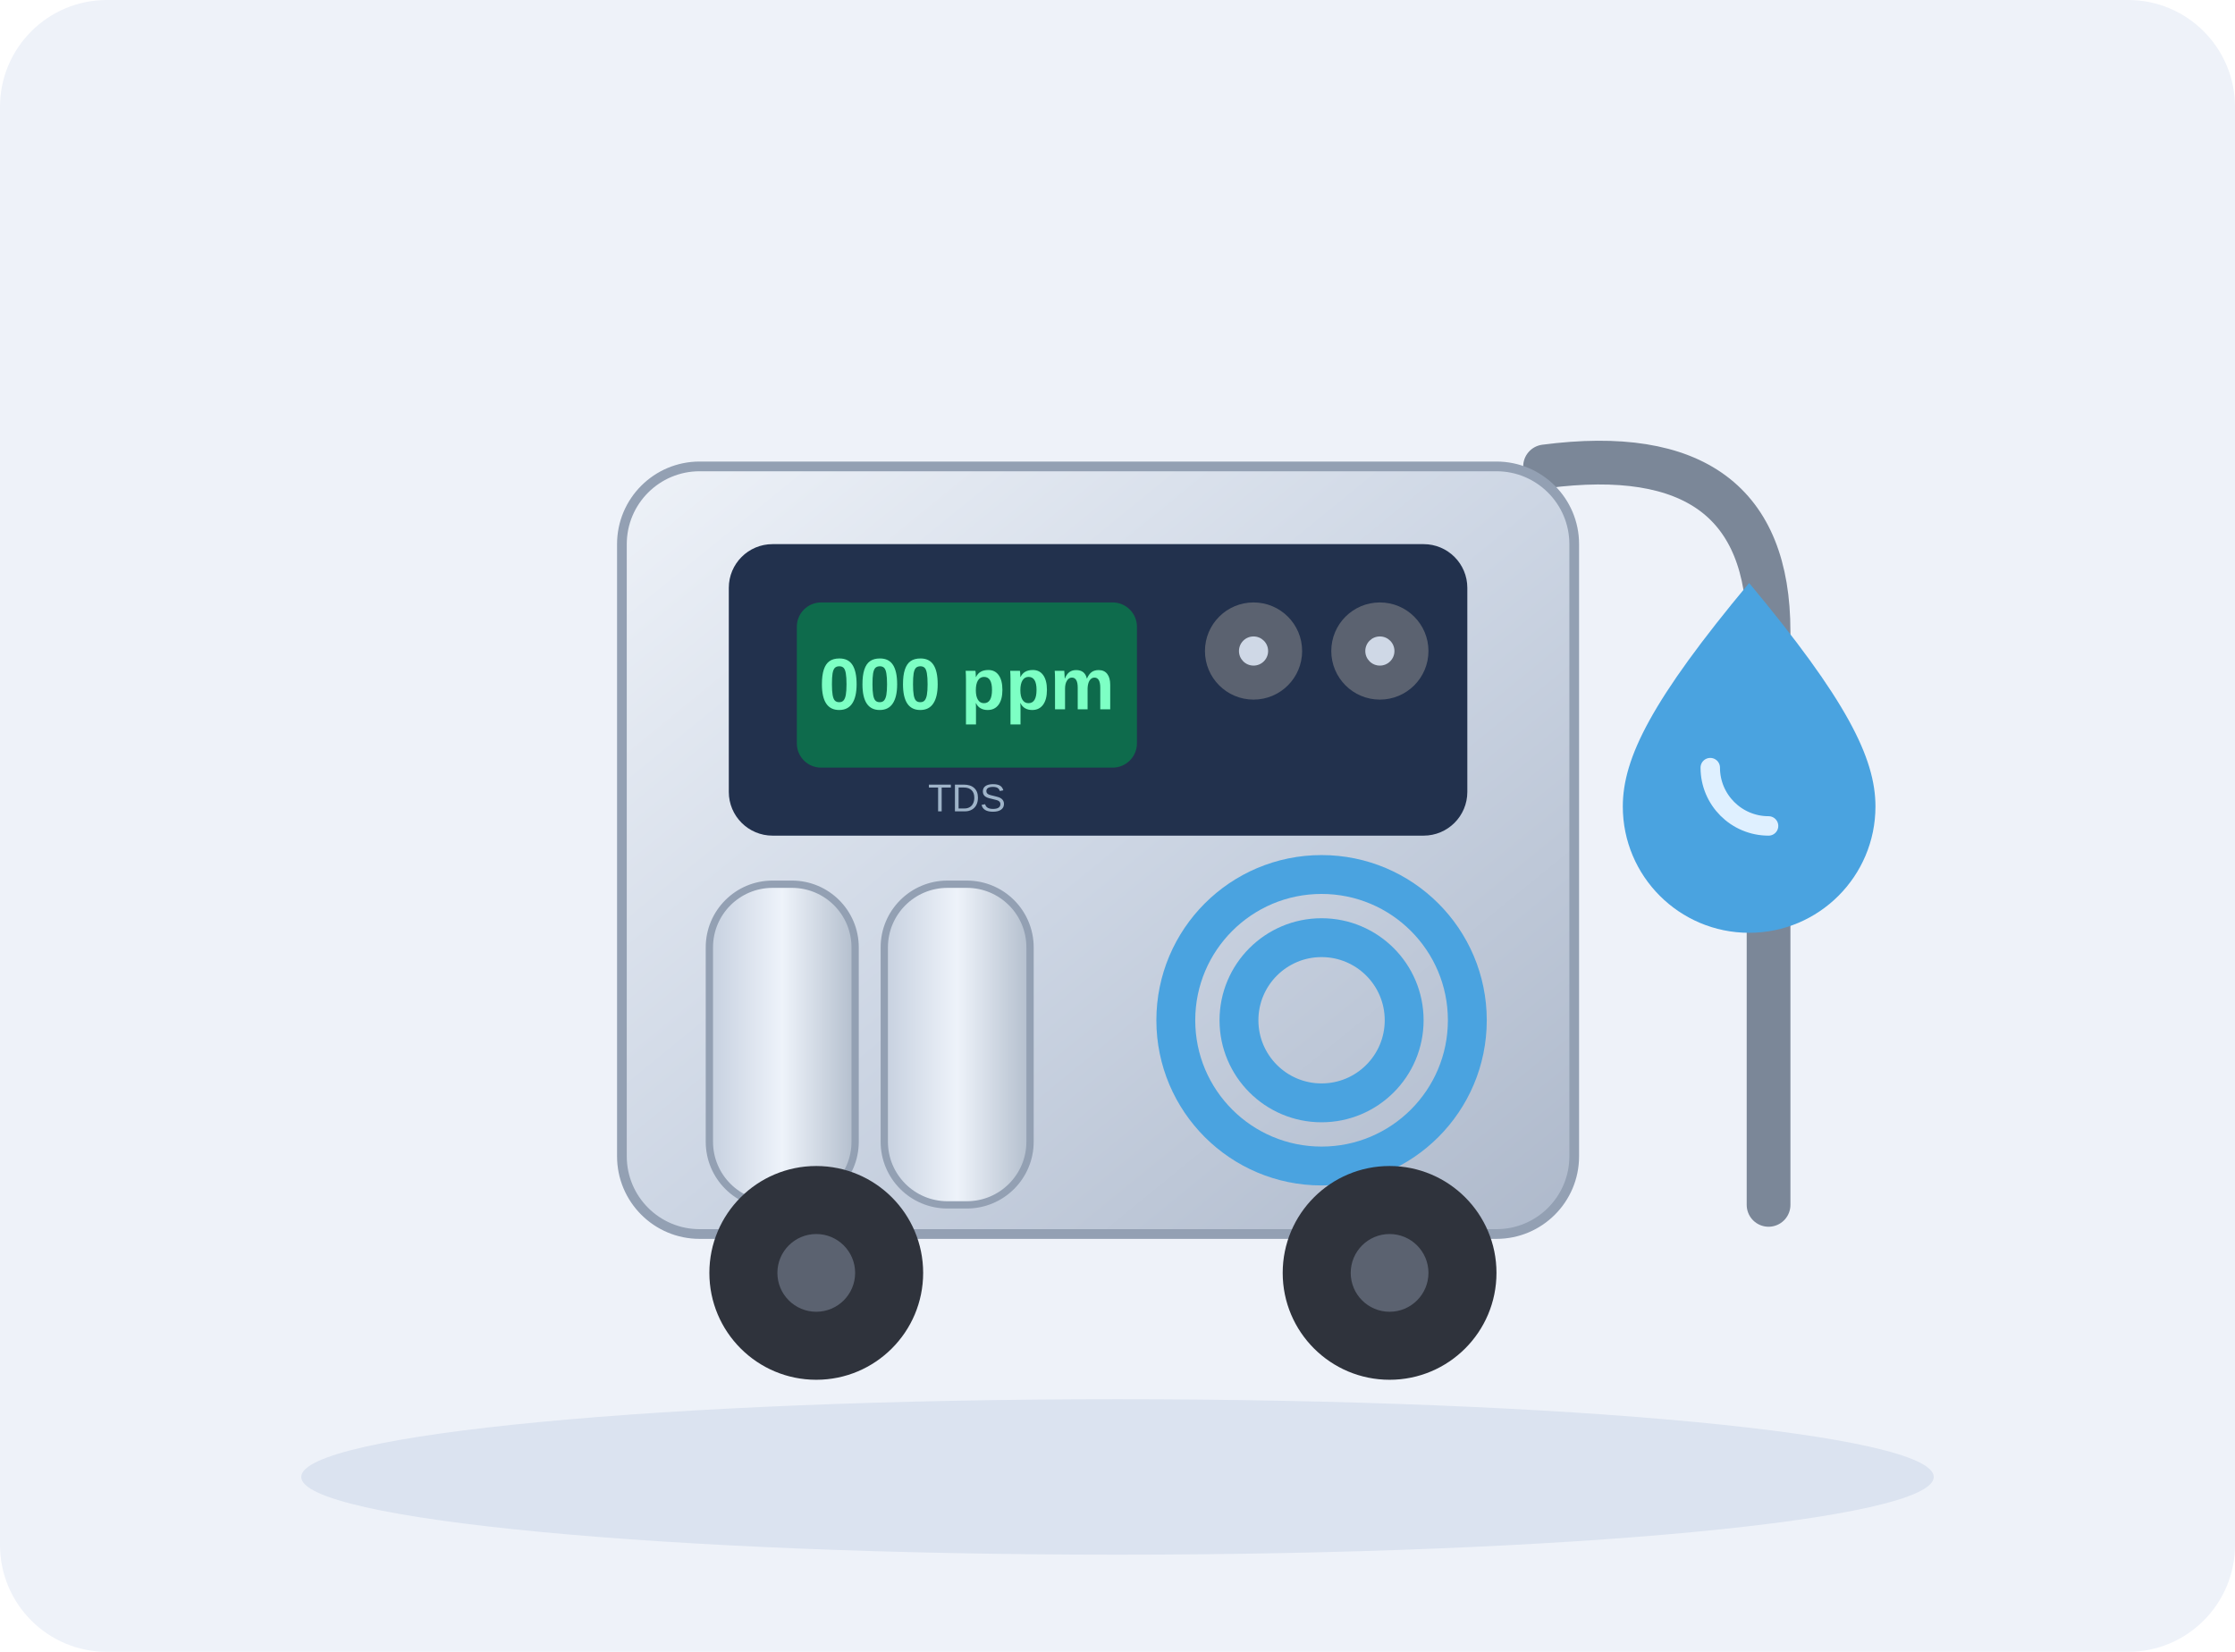
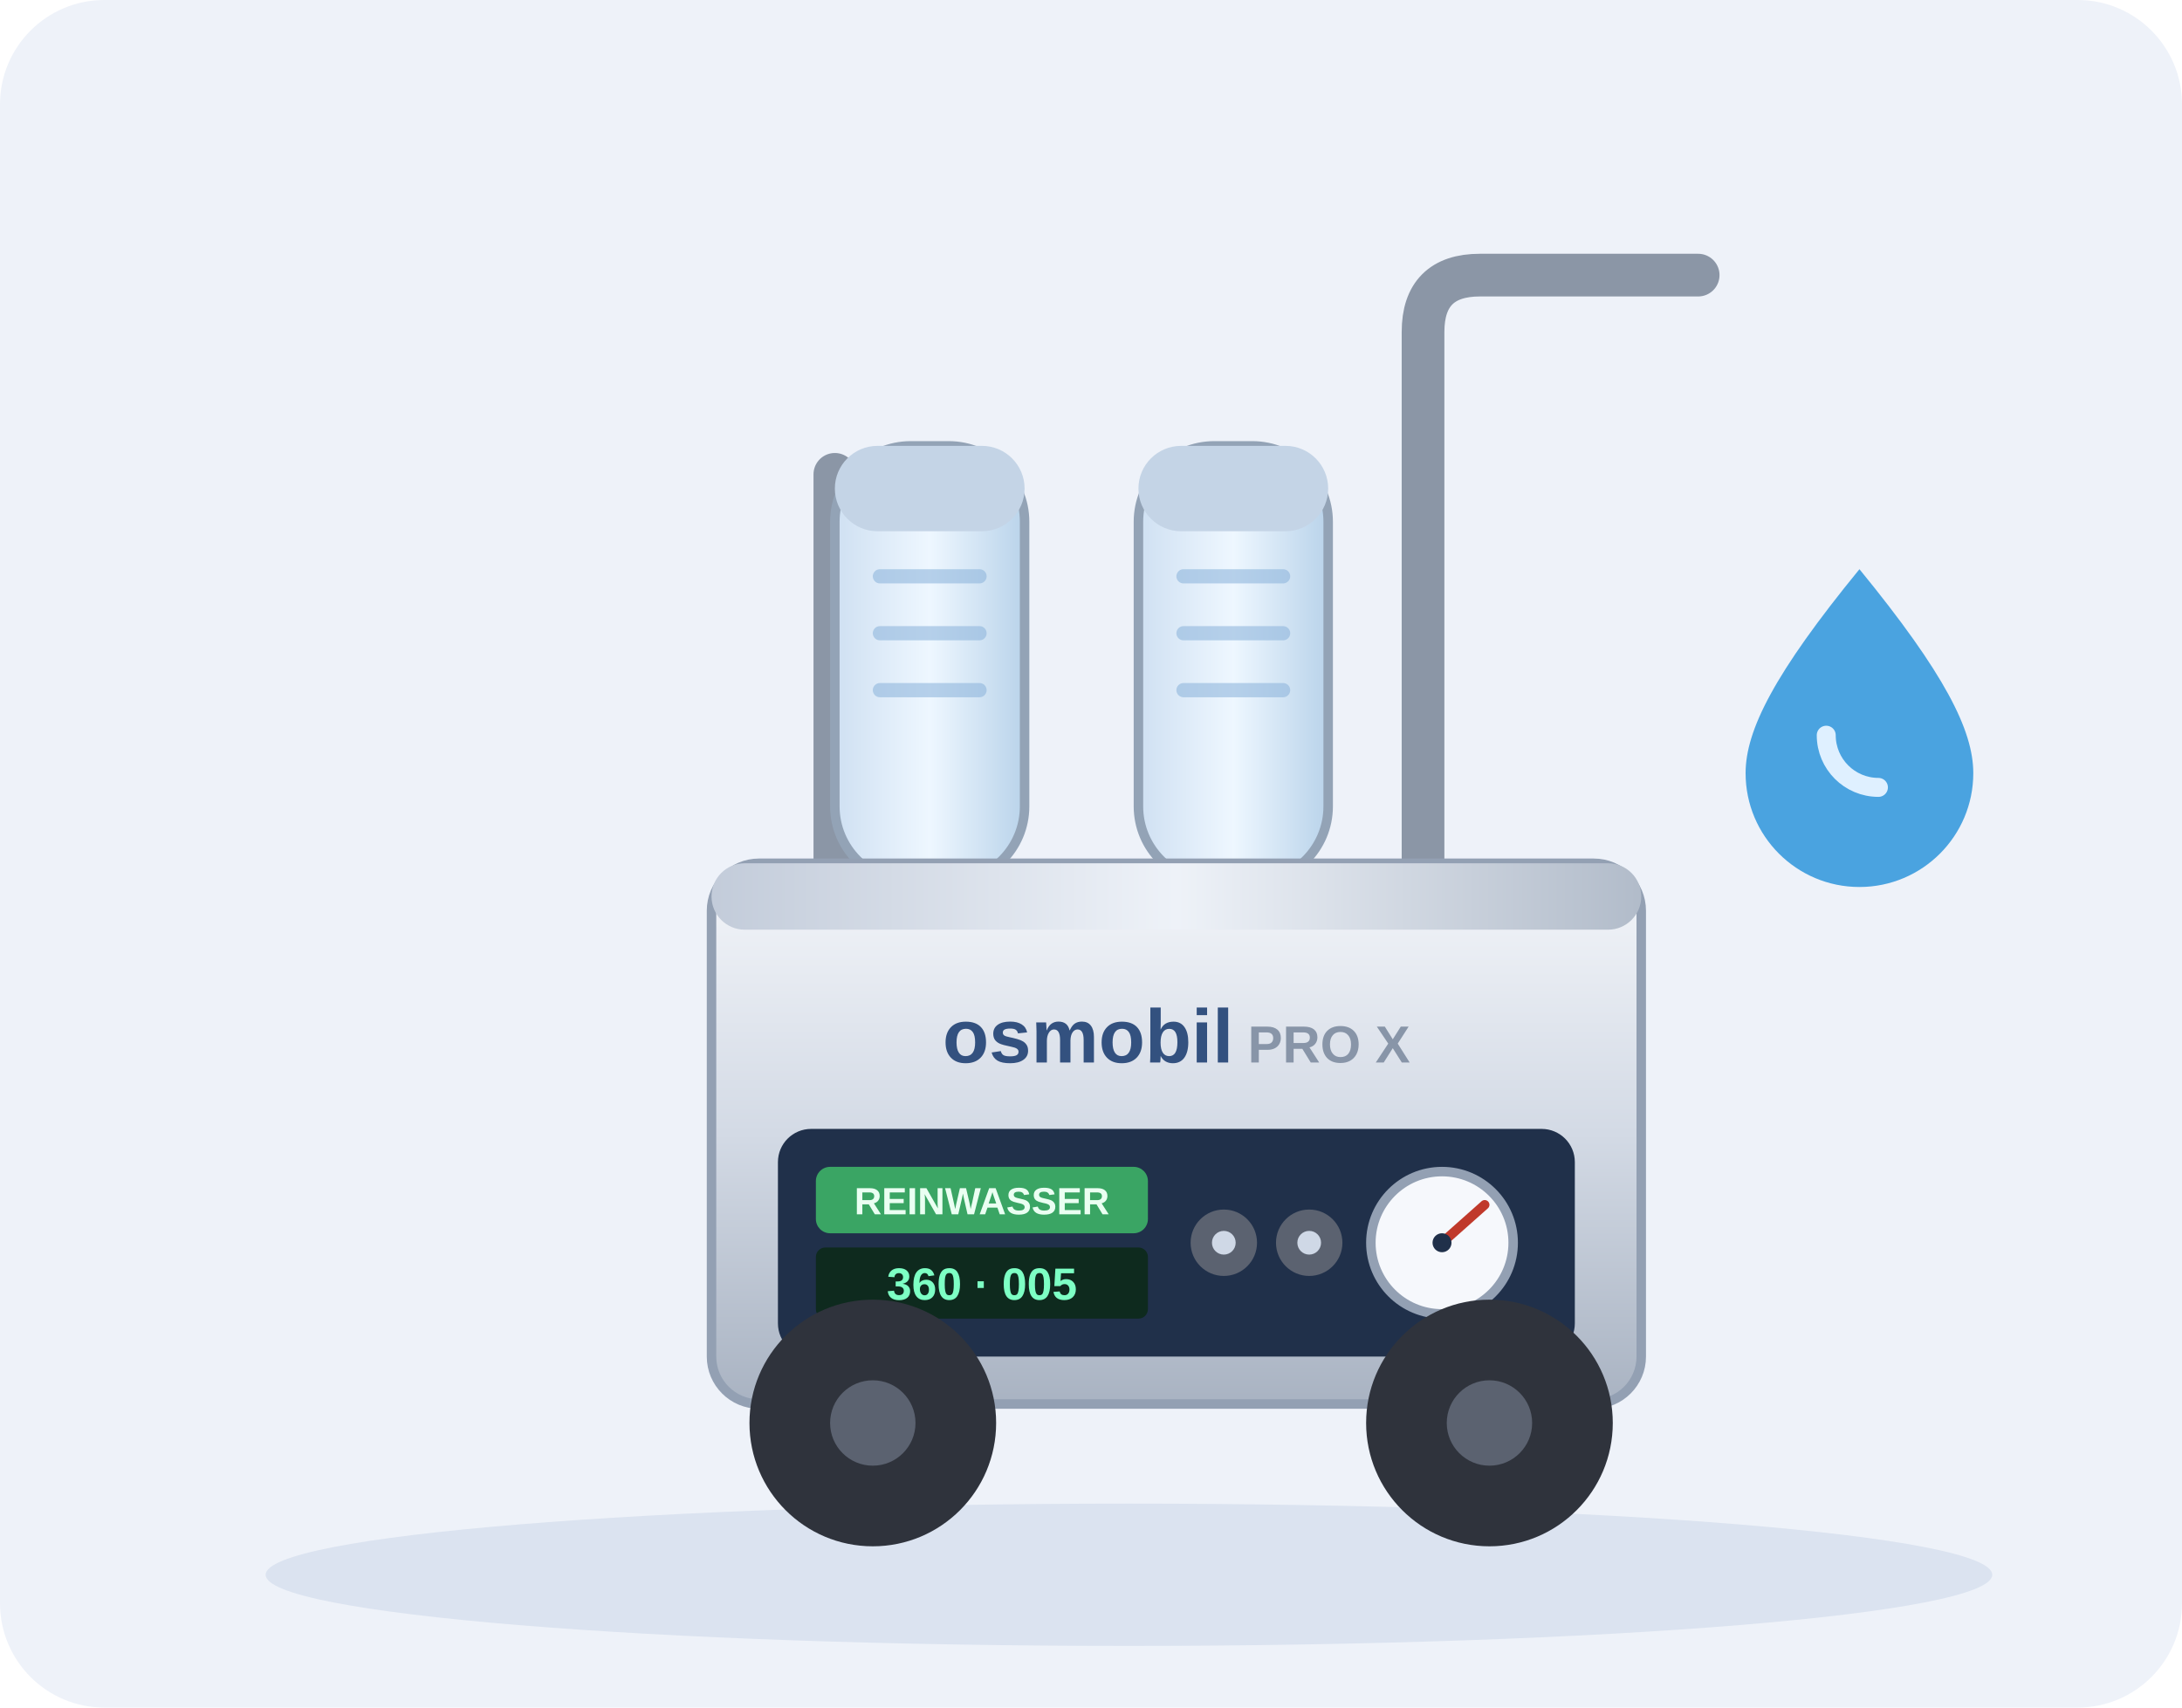
- <svg xmlns="http://www.w3.org/2000/svg" viewBox="0 0 460 340" role="img" aria-label="Mobile Osmoseanlage OSMOBIL PRO X">
+ <svg xmlns="http://www.w3.org/2000/svg" viewBox="0 0 460 360" role="img" aria-label="OSMOBIL PRO X – mobile Reinstwasseranlage auf Transportwagen">
  <defs>
-     <linearGradient id="steel" x1="0" y1="0" x2="1" y2="1">
-       <stop offset="0" stop-color="#eef2f8" />
-       <stop offset="0.5" stop-color="#cdd6e4" />
-       <stop offset="1" stop-color="#aeb9cb" />
+     <linearGradient id="steel" x1="0" y1="0" x2="0" y2="1">
+       <stop offset="0" stop-color="#f4f6fa" />
+       <stop offset="0.5" stop-color="#d3dae5" />
+       <stop offset="1" stop-color="#a9b3c2" />
    </linearGradient>
-     <linearGradient id="cyl" x1="0" y1="0" x2="1" y2="0">
-       <stop offset="0" stop-color="#c6d0df" />
-       <stop offset="0.5" stop-color="#eef3fa" />
-       <stop offset="1" stop-color="#b3becd" />
+     <linearGradient id="steeltop" x1="0" y1="0" x2="1" y2="0">
+       <stop offset="0" stop-color="#c3ccda" />
+       <stop offset="0.5" stop-color="#eef2f8" />
+       <stop offset="1" stop-color="#b2bcca" />
+     </linearGradient>
+     <linearGradient id="cart" x1="0" y1="0" x2="1" y2="0">
+       <stop offset="0" stop-color="#cfe0f2" />
+       <stop offset="0.5" stop-color="#eef7ff" />
+       <stop offset="1" stop-color="#b9d3ea" />
    </linearGradient>
  </defs>
-   <rect x="0" y="0" width="460" height="340" rx="22" fill="#eef2f9" />
-   <ellipse cx="230" cy="304" rx="168" ry="16" fill="#dbe3f0" />
-   <path d="M318 96 q46 -6 46 34 l0 118" fill="none" stroke="#7b8798" stroke-width="9" stroke-linecap="round" />
-   <rect x="128" y="96" width="196" height="158" rx="16" fill="url(#steel)" stroke="#93a0b3" stroke-width="2" />
-   <rect x="150" y="112" width="152" height="60" rx="9" fill="#22314d" />
-   <rect x="164" y="124" width="70" height="34" rx="5" fill="#0e6b4c" />
-   <text x="199" y="146" font-family="Arial, sans-serif" font-size="15" font-weight="700" fill="#7dffc4" text-anchor="middle">000 ppm</text>
-   <text x="199" y="167" font-family="Arial, sans-serif" font-size="8" fill="#9fb4c9" text-anchor="middle">TDS</text>
-   <circle cx="258" cy="134" r="10" fill="#5b6270" />
-   <circle cx="284" cy="134" r="10" fill="#5b6270" />
-   <circle cx="258" cy="134" r="3" fill="#cfd8e6" />
-   <circle cx="284" cy="134" r="3" fill="#cfd8e6" />
-   <rect x="146" y="182" width="30" height="66" rx="13" fill="url(#cyl)" stroke="#93a0b3" stroke-width="1.5" />
-   <rect x="182" y="182" width="30" height="66" rx="13" fill="url(#cyl)" stroke="#93a0b3" stroke-width="1.5" />
-   <circle cx="272" cy="210" r="30" fill="none" stroke="#4aa3e0" stroke-width="8" />
-   <circle cx="272" cy="210" r="17" fill="none" stroke="#4aa3e0" stroke-width="8" />
-   <circle cx="168" cy="262" r="22" fill="#2f333c" />
-   <circle cx="168" cy="262" r="8" fill="#5b6270" />
-   <circle cx="286" cy="262" r="22" fill="#2f333c" />
-   <circle cx="286" cy="262" r="8" fill="#5b6270" />
-   <g transform="translate(360,150)">
-     <path d="M0 -30 C 20 -6 26 6 26 16 A26 26 0 1 1 -26 16 C -26 6 -20 -6 0 -30 Z" fill="#4aa3e0" />
-     <path d="M-8 8 a12 12 0 0 0 12 12" fill="none" stroke="#dff0ff" stroke-width="4" stroke-linecap="round" />
+   <rect x="0" y="0" width="460" height="360" rx="22" fill="#eef2f9" />
+   <ellipse cx="238" cy="332" rx="182" ry="15" fill="#dbe3f0" />
+   <path d="M300 252 L300 70 Q300 58 312 58 L358 58" fill="none" stroke="#8b96a6" stroke-width="9" stroke-linecap="round" />
+   <path d="M176 252 L176 100" fill="none" stroke="#8b96a6" stroke-width="9" stroke-linecap="round" />
+   <g>
+     <rect x="176" y="94" width="40" height="92" rx="16" fill="url(#cart)" stroke="#93a3b6" stroke-width="2" />
+     <rect x="176" y="94" width="40" height="18" rx="9" fill="#c4d4e6" />
+     <rect x="240" y="94" width="40" height="92" rx="16" fill="url(#cart)" stroke="#93a3b6" stroke-width="2" />
+     <rect x="240" y="94" width="40" height="18" rx="9" fill="#c4d4e6" />
+     <g fill="#8fb6dc" opacity="0.6">
+       <rect x="184" y="120" width="24" height="3" rx="1.5" />
+       <rect x="184" y="132" width="24" height="3" rx="1.5" />
+       <rect x="184" y="144" width="24" height="3" rx="1.5" />
+       <rect x="248" y="120" width="24" height="3" rx="1.5" />
+       <rect x="248" y="132" width="24" height="3" rx="1.5" />
+       <rect x="248" y="144" width="24" height="3" rx="1.5" />
+     </g>
+   </g>
+   <rect x="150" y="182" width="196" height="114" rx="10" fill="url(#steel)" stroke="#93a0b3" stroke-width="2" />
+   <rect x="150" y="182" width="196" height="14" rx="7" fill="url(#steeltop)" />
+   <text x="248" y="224" font-family="Arial, sans-serif" font-size="16" font-weight="800" fill="#33517F" text-anchor="middle">osmobil<tspan dx="3" fill="#8895a8" font-size="11" font-weight="700">PRO X</tspan>
+   </text>
+   <rect x="164" y="238" width="168" height="48" rx="7" fill="#20304a" />
+   <rect x="172" y="246" width="70" height="14" rx="3" fill="#3aa564" />
+   <text x="207" y="256" font-family="Arial, sans-serif" font-size="8" font-weight="700" fill="#eafff2" text-anchor="middle">REINWASSER</text>
+   <rect x="172" y="263" width="70" height="15" rx="2" fill="#0e2a1e" />
+   <text x="207" y="274" font-family="Arial, sans-serif" font-size="9.5" font-weight="700" fill="#7dffc4" text-anchor="middle">360 · 005</text>
+   <circle cx="258" cy="262" r="7" fill="#5b6270" />
+   <circle cx="258" cy="262" r="2.5" fill="#cfd8e6" />
+   <circle cx="276" cy="262" r="7" fill="#5b6270" />
+   <circle cx="276" cy="262" r="2.5" fill="#cfd8e6" />
+   <circle cx="304" cy="262" r="15" fill="#f6f8fc" stroke="#93a0b3" stroke-width="2" />
+   <line x1="304" y1="262" x2="313" y2="254" stroke="#c0392b" stroke-width="2" stroke-linecap="round" />
+   <circle cx="304" cy="262" r="2" fill="#20304a" />
+   <circle cx="184" cy="300" r="26" fill="#2f333c" />
+   <circle cx="184" cy="300" r="9" fill="#5b6270" />
+   <circle cx="314" cy="300" r="26" fill="#2f333c" />
+   <circle cx="314" cy="300" r="9" fill="#5b6270" />
+   <g transform="translate(392,148)">
+     <path d="M0 -28 C 18 -6 24 6 24 15 A24 24 0 1 1 -24 15 C -24 6 -18 -6 0 -28 Z" fill="#4aa3e0" />
+     <path d="M-7 7 a11 11 0 0 0 11 11" fill="none" stroke="#dff0ff" stroke-width="4" stroke-linecap="round" />
  </g>
</svg>
